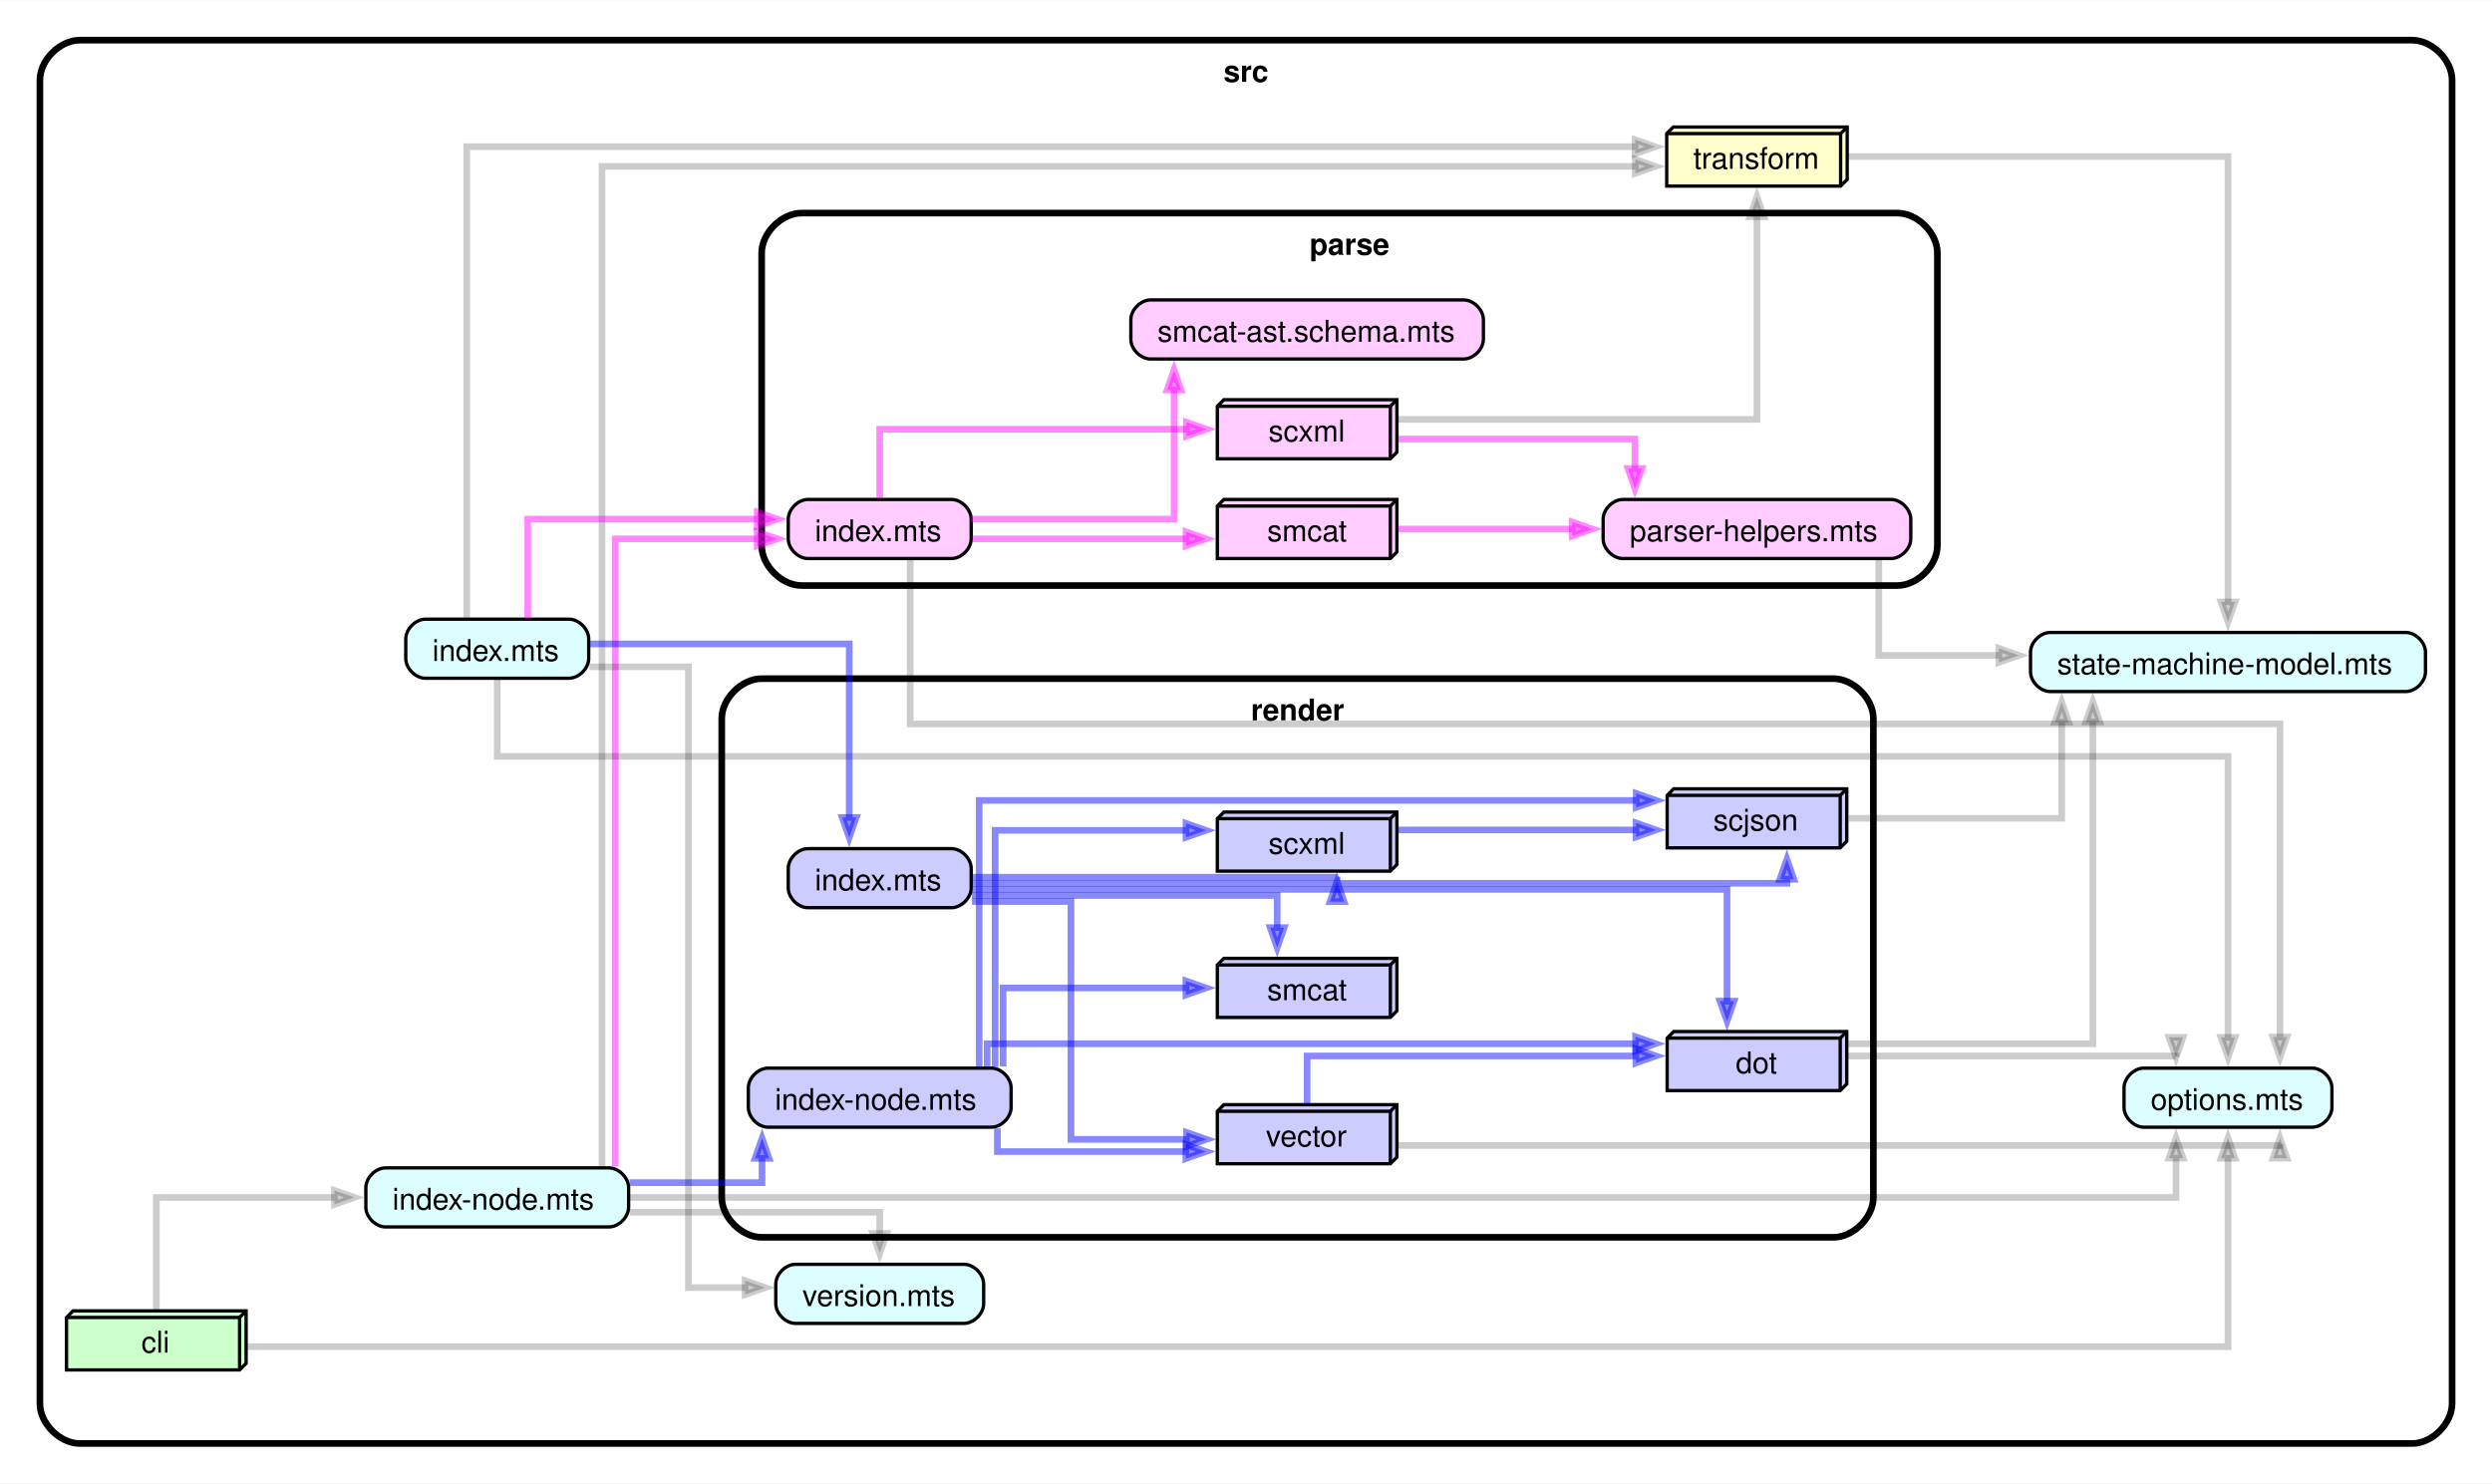
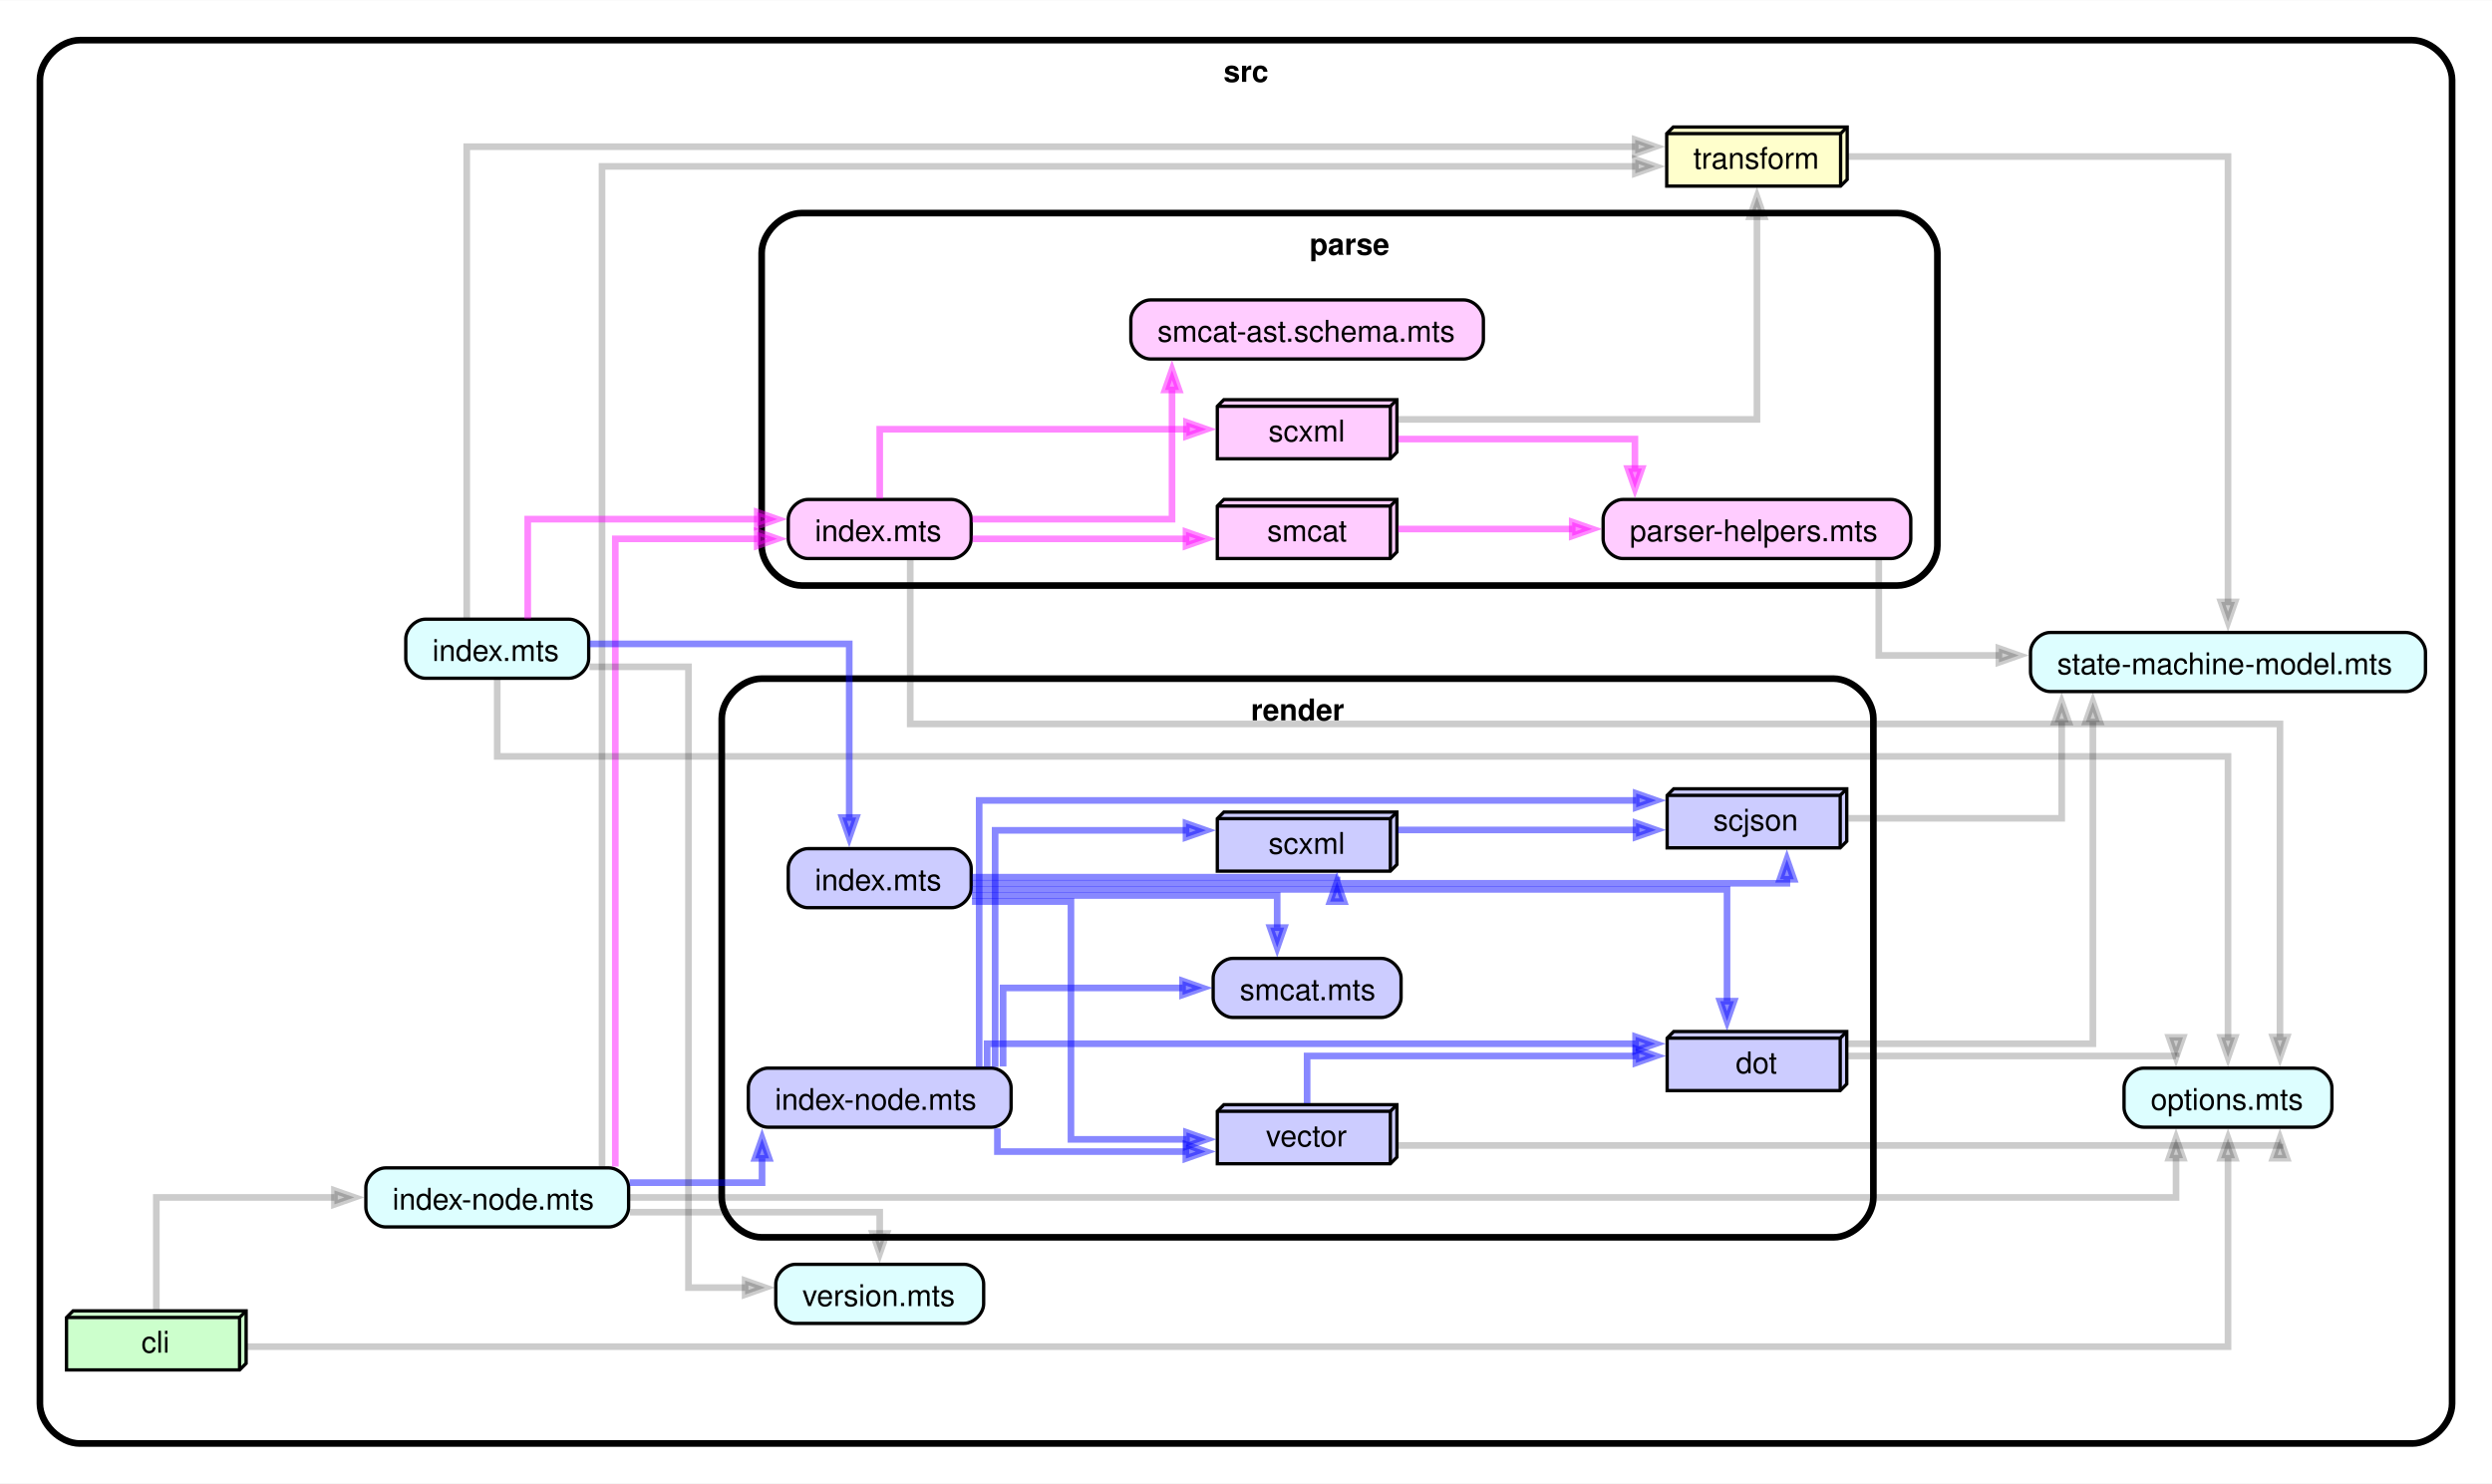
<svg xmlns="http://www.w3.org/2000/svg" xmlns:xlink="http://www.w3.org/1999/xlink" width="749pt" height="446pt" viewBox="0.00 0.00 749.25 446.00">
  <g id="graph0" class="graph" transform="scale(1 1) rotate(0) translate(4 442)">
    <polygon fill="white" stroke="none" points="-4,4 -4,-442 745.25,-442 745.25,4 -4,4" />
    <g id="clust1" class="cluster">
      <path fill="#ffffff" stroke="black" stroke-width="2" d="M20,-8C20,-8 721.25,-8 721.25,-8 727.25,-8 733.25,-14 733.25,-20 733.25,-20 733.25,-418 733.25,-418 733.25,-424 727.25,-430 721.25,-430 721.25,-430 20,-430 20,-430 14,-430 8,-424 8,-418 8,-418 8,-20 8,-20 8,-14 14,-8 20,-8" />
      <text text-anchor="middle" x="370.62" y="-417.45" font-family="Helvetica,sans-Serif" font-weight="bold" font-size="9.00">src</text>
    </g>
    <g id="clust2" class="cluster">
      <path fill="#ffffff" stroke="black" stroke-width="2" d="M237,-266C237,-266 566.5,-266 566.5,-266 572.5,-266 578.5,-272 578.5,-278 578.5,-278 578.5,-366 578.5,-366 578.5,-372 572.5,-378 566.5,-378 566.5,-378 237,-378 237,-378 231,-378 225,-372 225,-366 225,-366 225,-278 225,-278 225,-272 231,-266 237,-266" />
      <text text-anchor="middle" x="401.75" y="-365.45" font-family="Helvetica,sans-Serif" font-weight="bold" font-size="9.00">parse</text>
    </g>
    <g id="clust3" class="cluster">
      <path fill="#ffffff" stroke="black" stroke-width="2" d="M225,-70C225,-70 547.25,-70 547.25,-70 553.25,-70 559.25,-76 559.25,-82 559.25,-82 559.25,-226 559.25,-226 559.25,-232 553.25,-238 547.25,-238 547.25,-238 225,-238 225,-238 219,-238 213,-232 213,-226 213,-226 213,-82 213,-82 213,-76 219,-70 225,-70" />
      <text text-anchor="middle" x="386.12" y="-225.45" font-family="Helvetica,sans-Serif" font-weight="bold" font-size="9.00">render</text>
    </g>
    <g id="node1" class="node">
      <g id="a_node1">
        <a xlink:href="https://github.com/sverweij/state-machine-cat/blob/main/src/cli" xlink:title="cli">
          <polygon fill="#ccffcc" stroke="black" points="70,-47.88 17.97,-47.88 16,-45.9 16,-30.12 68.03,-30.12 70,-32.1 70,-47.88" />
          <polyline fill="none" stroke="black" points="68.03,-45.9 16,-45.9" />
          <polyline fill="none" stroke="black" points="68.03,-45.9 68.03,-30.12" />
          <polyline fill="none" stroke="black" points="68.03,-45.9 70,-47.88" />
          <text text-anchor="start" x="38.5" y="-35.33" font-family="Helvetica,sans-Serif" font-size="9.00">cli</text>
        </a>
      </g>
    </g>
    <g id="node2" class="node">
      <g id="a_node2">
        <a xlink:href="https://github.com/sverweij/state-machine-cat/blob/main/src/index-node.mts" xlink:title="index-node.mts">
          <path fill="#ddfeff" stroke="black" d="M179.08,-90.88C179.08,-90.88 111.92,-90.88 111.92,-90.88 108.96,-90.88 106,-87.92 106,-84.96 106,-84.96 106,-79.04 106,-79.04 106,-76.08 108.96,-73.12 111.92,-73.12 111.92,-73.12 179.08,-73.12 179.08,-73.12 182.04,-73.12 185,-76.08 185,-79.04 185,-79.04 185,-84.96 185,-84.96 185,-87.92 182.04,-90.88 179.08,-90.88" />
          <text text-anchor="start" x="114" y="-78.33" font-family="Helvetica,sans-Serif" font-size="9.00">index-node.mts</text>
        </a>
      </g>
    </g>
    <g id="edge1" class="edge">
      <path fill="none" stroke="#000000" stroke-width="2" stroke-opacity="0.2" d="M43,-48.12C43,-60.74 43,-82 43,-82 43,-82 96.55,-82 96.55,-82" />
      <polygon fill="#000000" fill-opacity="0.2" stroke="#000000" stroke-width="2" stroke-opacity="0.2" points="96.55,-84.1 102.55,-82 96.55,-79.9 96.55,-84.1" />
    </g>
    <g id="node3" class="node">
      <g id="a_node3">
        <a xlink:href="https://github.com/sverweij/state-machine-cat/blob/main/src/options.mts" xlink:title="options.mts">
          <path fill="#ddfeff" stroke="black" d="M691.21,-120.88C691.21,-120.88 640.54,-120.88 640.54,-120.88 637.58,-120.88 634.62,-117.92 634.62,-114.96 634.62,-114.96 634.62,-109.04 634.62,-109.04 634.62,-106.08 637.58,-103.12 640.54,-103.12 640.54,-103.12 691.21,-103.12 691.21,-103.12 694.17,-103.12 697.12,-106.08 697.12,-109.04 697.12,-109.04 697.12,-114.96 697.12,-114.96 697.12,-117.92 694.17,-120.88 691.21,-120.88" />
          <text text-anchor="start" x="642.62" y="-108.33" font-family="Helvetica,sans-Serif" font-size="9.00">options.mts</text>
        </a>
      </g>
    </g>
    <g id="edge2" class="edge">
      <path fill="none" stroke="#000000" stroke-width="2" stroke-opacity="0.2" d="M70.16,-37.12C190.05,-37.12 665.88,-37.12 665.88,-37.12 665.88,-37.12 665.88,-93.79 665.88,-93.79" />
      <polygon fill="#000000" fill-opacity="0.2" stroke="#000000" stroke-width="2" stroke-opacity="0.2" points="663.78,-93.79 665.88,-99.79 667.98,-93.79 663.78,-93.79" />
    </g>
    <g id="edge3" class="edge">
      <path fill="none" stroke="#000000" stroke-width="2" stroke-opacity="0.2" d="M185.11,-82C304.1,-82 650.25,-82 650.25,-82 650.25,-82 650.25,-93.81 650.25,-93.81" />
      <polygon fill="#000000" fill-opacity="0.2" stroke="#000000" stroke-width="2" stroke-opacity="0.2" points="648.15,-93.81 650.25,-99.81 652.35,-93.81 648.15,-93.81" />
    </g>
    <g id="node4" class="node">
      <g id="a_node4">
        <a xlink:href="https://github.com/sverweij/state-machine-cat/blob/main/src/parse/index.mts" xlink:title="index.mts">
          <path fill="#ffccff" stroke="black" d="M282.08,-291.88C282.08,-291.88 238.92,-291.88 238.92,-291.88 235.96,-291.88 233,-288.92 233,-285.96 233,-285.96 233,-280.04 233,-280.04 233,-277.08 235.96,-274.12 238.92,-274.12 238.92,-274.12 282.08,-274.12 282.08,-274.12 285.04,-274.12 288,-277.08 288,-280.04 288,-280.04 288,-285.96 288,-285.96 288,-288.92 285.04,-291.88 282.08,-291.88" />
          <text text-anchor="start" x="241" y="-279.32" font-family="Helvetica,sans-Serif" font-size="9.00">index.mts</text>
        </a>
      </g>
    </g>
    <g id="edge4" class="edge">
      <path fill="none" stroke="#ff00ff" stroke-width="2" stroke-opacity="0.467" d="M181,-91.29C181,-130.44 181,-280.04 181,-280.04 181,-280.04 223.67,-280.04 223.67,-280.04" />
      <polygon fill="#ff00ff" fill-opacity="0.467" stroke="#ff00ff" stroke-width="2" stroke-opacity="0.467" points="223.67,-282.14 229.67,-280.04 223.67,-277.94 223.67,-282.14" />
    </g>
    <g id="node5" class="node">
      <g id="a_node5">
        <a xlink:href="https://github.com/sverweij/state-machine-cat/blob/main/src/render/index-node.mts" xlink:title="index-node.mts">
          <path fill="#ccccff" stroke="black" d="M294.08,-120.88C294.08,-120.88 226.92,-120.88 226.92,-120.88 223.96,-120.88 221,-117.92 221,-114.96 221,-114.96 221,-109.04 221,-109.04 221,-106.08 223.96,-103.12 226.92,-103.12 226.92,-103.12 294.08,-103.12 294.08,-103.12 297.04,-103.12 300,-106.08 300,-109.04 300,-109.04 300,-114.96 300,-114.96 300,-117.92 297.04,-120.88 294.08,-120.88" />
          <text text-anchor="start" x="229" y="-108.33" font-family="Helvetica,sans-Serif" font-size="9.00">index-node.mts</text>
        </a>
      </g>
    </g>
    <g id="edge5" class="edge">
      <path fill="none" stroke="#0000ff" stroke-width="2" stroke-opacity="0.467" d="M185.31,-86.44C205.22,-86.44 225.12,-86.44 225.12,-86.44 225.12,-86.44 225.12,-93.74 225.12,-93.74" />
      <polygon fill="#0000ff" fill-opacity="0.467" stroke="#0000ff" stroke-width="2" stroke-opacity="0.467" points="223.03,-93.74 225.13,-99.74 227.23,-93.74 223.03,-93.74" />
    </g>
    <g id="node6" class="node">
      <g id="a_node6">
        <a xlink:href="https://github.com/sverweij/state-machine-cat/blob/main/src/transform" xlink:title="transform">
          <polygon fill="#ffffcc" stroke="black" points="551.38,-403.88 499.1,-403.88 497.12,-401.9 497.12,-386.12 549.4,-386.12 551.38,-388.1 551.38,-403.88" />
          <polyline fill="none" stroke="black" points="549.4,-401.9 497.12,-401.9" />
          <polyline fill="none" stroke="black" points="549.4,-401.9 549.4,-386.12" />
          <polyline fill="none" stroke="black" points="549.4,-401.9 551.38,-403.88" />
          <text text-anchor="start" x="505.12" y="-391.32" font-family="Helvetica,sans-Serif" font-size="9.00">transform</text>
        </a>
      </g>
    </g>
    <g id="edge6" class="edge">
      <path fill="none" stroke="#000000" stroke-width="2" stroke-opacity="0.2" d="M177,-91.28C177,-142.87 177,-392.04 177,-392.04 177,-392.04 487.68,-392.04 487.68,-392.04" />
      <polygon fill="#000000" fill-opacity="0.2" stroke="#000000" stroke-width="2" stroke-opacity="0.2" points="487.68,-394.14 493.68,-392.04 487.68,-389.94 487.68,-394.14" />
    </g>
    <g id="node7" class="node">
      <g id="a_node7">
        <a xlink:href="https://github.com/sverweij/state-machine-cat/blob/main/src/version.mts" xlink:title="version.mts">
          <path fill="#ddfeff" stroke="black" d="M285.83,-61.88C285.83,-61.88 235.17,-61.88 235.17,-61.88 232.21,-61.88 229.25,-58.92 229.25,-55.96 229.25,-55.96 229.25,-50.04 229.25,-50.04 229.25,-47.08 232.21,-44.12 235.17,-44.12 235.17,-44.12 285.83,-44.12 285.83,-44.12 288.79,-44.12 291.75,-47.08 291.75,-50.04 291.75,-50.04 291.75,-55.96 291.75,-55.96 291.75,-58.92 288.79,-61.88 285.83,-61.88" />
          <text text-anchor="start" x="237.25" y="-49.33" font-family="Helvetica,sans-Serif" font-size="9.00">version.mts</text>
        </a>
      </g>
    </g>
    <g id="edge7" class="edge">
      <path fill="none" stroke="#000000" stroke-width="2" stroke-opacity="0.2" d="M185.4,-77.56C218.61,-77.56 260.5,-77.56 260.5,-77.56 260.5,-77.56 260.5,-71.17 260.5,-71.17" />
      <polygon fill="#000000" fill-opacity="0.2" stroke="#000000" stroke-width="2" stroke-opacity="0.2" points="262.6,-71.17 260.5,-65.17 258.4,-71.17 262.6,-71.17" />
    </g>
    <g id="edge13" class="edge">
      <path fill="none" stroke="#000000" stroke-width="2" stroke-opacity="0.2" d="M269.67,-273.84C269.67,-257.35 269.67,-224.38 269.67,-224.38 269.67,-224.38 681.5,-224.38 681.5,-224.38 681.5,-224.38 681.5,-130.22 681.5,-130.22" />
      <polygon fill="#000000" fill-opacity="0.2" stroke="#000000" stroke-width="2" stroke-opacity="0.2" points="683.6,-130.22 681.5,-124.22 679.4,-130.22 683.6,-130.22" />
    </g>
    <g id="node10" class="node">
      <g id="a_node10">
        <a xlink:href="https://github.com/sverweij/state-machine-cat/blob/main/src/parse/scxml" xlink:title="scxml">
          <polygon fill="#ffccff" stroke="black" points="416,-321.88 363.97,-321.88 362,-319.9 362,-304.12 414.03,-304.12 416,-306.1 416,-321.88" />
          <polyline fill="none" stroke="black" points="414.03,-319.9 362,-319.9" />
          <polyline fill="none" stroke="black" points="414.03,-319.9 414.03,-304.12" />
          <polyline fill="none" stroke="black" points="414.03,-319.9 416,-321.88" />
          <text text-anchor="start" x="377.38" y="-309.32" font-family="Helvetica,sans-Serif" font-size="9.00">scxml</text>
        </a>
      </g>
    </g>
    <g id="edge14" class="edge">
      <path fill="none" stroke="#ff00ff" stroke-width="2" stroke-opacity="0.467" d="M260.5,-292.16C260.5,-300.99 260.5,-313 260.5,-313 260.5,-313 352.72,-313 352.72,-313" />
      <polygon fill="#ff00ff" fill-opacity="0.467" stroke="#ff00ff" stroke-width="2" stroke-opacity="0.467" points="352.72,-315.1 358.72,-313 352.72,-310.9 352.72,-315.1" />
    </g>
    <g id="node11" class="node">
      <g id="a_node11">
        <a xlink:href="https://github.com/sverweij/state-machine-cat/blob/main/src/parse/smcat-ast.schema.mts" xlink:title="smcat-ast.schema.mts">
          <path fill="#ffccff" stroke="black" d="M436.08,-351.88C436.08,-351.88 341.92,-351.88 341.92,-351.88 338.96,-351.88 336,-348.92 336,-345.96 336,-345.96 336,-340.04 336,-340.04 336,-337.08 338.96,-334.12 341.92,-334.12 341.92,-334.12 436.08,-334.12 436.08,-334.12 439.04,-334.12 442,-337.08 442,-340.04 442,-340.04 442,-345.96 442,-345.96 442,-348.92 439.04,-351.88 436.08,-351.88" />
          <text text-anchor="start" x="344" y="-339.32" font-family="Helvetica,sans-Serif" font-size="9.00">smcat-ast.schema.mts</text>
        </a>
      </g>
    </g>
    <g id="edge15" class="edge">
-       <path fill="none" stroke="#ff00ff" stroke-width="2" stroke-opacity="0.467" d="M288.02,-285.96C314,-285.96 349,-285.96 349,-285.96 349,-285.96 349,-324.81 349,-324.81" />
-       <polygon fill="#ff00ff" fill-opacity="0.467" stroke="#ff00ff" stroke-width="2" stroke-opacity="0.467" points="346.9,-324.81 349,-330.81 351.1,-324.81 346.9,-324.81" />
+       <path fill="none" stroke="#ff00ff" stroke-width="2" stroke-opacity="0.467" d="M288.3,-285.96C314.05,-285.96 348.38,-285.96 348.38,-285.96 348.38,-285.96 348.38,-324.81 348.38,-324.81" />
+       <polygon fill="#ff00ff" fill-opacity="0.467" stroke="#ff00ff" stroke-width="2" stroke-opacity="0.467" points="346.28,-324.81 348.38,-330.81 350.48,-324.81 346.28,-324.81" />
    </g>
    <g id="node12" class="node">
      <g id="a_node12">
        <a xlink:href="https://github.com/sverweij/state-machine-cat/blob/main/src/parse/smcat" xlink:title="smcat">
          <polygon fill="#ffccff" stroke="black" points="416,-291.88 363.97,-291.88 362,-289.9 362,-274.12 414.03,-274.12 416,-276.1 416,-291.88" />
          <polyline fill="none" stroke="black" points="414.03,-289.9 362,-289.9" />
          <polyline fill="none" stroke="black" points="414.03,-289.9 414.03,-274.12" />
          <polyline fill="none" stroke="black" points="414.03,-289.9 416,-291.88" />
          <text text-anchor="start" x="377" y="-279.32" font-family="Helvetica,sans-Serif" font-size="9.00">smcat</text>
        </a>
      </g>
    </g>
    <g id="edge16" class="edge">
      <path fill="none" stroke="#ff00ff" stroke-width="2" stroke-opacity="0.467" d="M288.38,-280.04C288.38,-280.04 352.59,-280.04 352.59,-280.04" />
      <polygon fill="#ff00ff" fill-opacity="0.467" stroke="#ff00ff" stroke-width="2" stroke-opacity="0.467" points="352.59,-282.14 358.59,-280.04 352.59,-277.94 352.59,-282.14" />
    </g>
    <g id="node15" class="node">
      <g id="a_node15">
        <a xlink:href="https://github.com/sverweij/state-machine-cat/blob/main/src/render/dot" xlink:title="dot">
          <polygon fill="#ccccff" stroke="black" points="551.25,-131.88 499.22,-131.88 497.25,-129.9 497.25,-114.12 549.28,-114.12 551.25,-116.1 551.25,-131.88" />
          <polyline fill="none" stroke="black" points="549.28,-129.9 497.25,-129.9" />
          <polyline fill="none" stroke="black" points="549.28,-129.9 549.28,-114.12" />
          <polyline fill="none" stroke="black" points="549.28,-129.9 551.25,-131.88" />
          <text text-anchor="start" x="517.88" y="-119.33" font-family="Helvetica,sans-Serif" font-size="9.00">dot</text>
        </a>
      </g>
    </g>
    <g id="edge23" class="edge">
      <path fill="none" stroke="#0000ff" stroke-width="2" stroke-opacity="0.467" d="M292.8,-121.24C292.8,-124.88 292.8,-128.21 292.8,-128.21 292.8,-128.21 487.76,-128.21 487.76,-128.21" />
      <polygon fill="#0000ff" fill-opacity="0.467" stroke="#0000ff" stroke-width="2" stroke-opacity="0.467" points="487.76,-130.31 493.76,-128.21 487.76,-126.11 487.76,-130.31" />
    </g>
    <g id="node16" class="node">
      <g id="a_node16">
        <a xlink:href="https://github.com/sverweij/state-machine-cat/blob/main/src/render/scjson" xlink:title="scjson">
          <polygon fill="#ccccff" stroke="black" points="551.25,-204.88 499.22,-204.88 497.25,-202.9 497.25,-187.12 549.28,-187.12 551.25,-189.1 551.25,-204.88" />
          <polyline fill="none" stroke="black" points="549.28,-202.9 497.25,-202.9" />
          <polyline fill="none" stroke="black" points="549.28,-202.9 549.28,-187.12" />
          <polyline fill="none" stroke="black" points="549.28,-202.9 551.25,-204.88" />
          <text text-anchor="start" x="511.12" y="-192.32" font-family="Helvetica,sans-Serif" font-size="9.00">scjson</text>
        </a>
      </g>
    </g>
    <g id="edge24" class="edge">
      <path fill="none" stroke="#0000ff" stroke-width="2" stroke-opacity="0.467" d="M290.4,-121.23C290.4,-144.06 290.4,-201.38 290.4,-201.38 290.4,-201.38 487.94,-201.38 487.94,-201.38" />
      <polygon fill="#0000ff" fill-opacity="0.467" stroke="#0000ff" stroke-width="2" stroke-opacity="0.467" points="487.94,-203.48 493.94,-201.38 487.94,-199.28 487.94,-203.48" />
    </g>
    <g id="node17" class="node">
      <g id="a_node17">
        <a xlink:href="https://github.com/sverweij/state-machine-cat/blob/main/src/render/scxml" xlink:title="scxml">
          <polygon fill="#ccccff" stroke="black" points="416,-197.88 363.97,-197.88 362,-195.9 362,-180.12 414.03,-180.12 416,-182.1 416,-197.88" />
          <polyline fill="none" stroke="black" points="414.03,-195.9 362,-195.9" />
          <polyline fill="none" stroke="black" points="414.03,-195.9 414.03,-180.12" />
          <polyline fill="none" stroke="black" points="414.03,-195.9 416,-197.88" />
          <text text-anchor="start" x="377.38" y="-185.32" font-family="Helvetica,sans-Serif" font-size="9.00">scxml</text>
        </a>
      </g>
    </g>
    <g id="edge25" class="edge">
      <path fill="none" stroke="#0000ff" stroke-width="2" stroke-opacity="0.467" d="M295.2,-121.22C295.2,-142.33 295.2,-192.38 295.2,-192.38 295.2,-192.38 352.59,-192.38 352.59,-192.38" />
      <polygon fill="#0000ff" fill-opacity="0.467" stroke="#0000ff" stroke-width="2" stroke-opacity="0.467" points="352.59,-194.48 358.59,-192.38 352.59,-190.28 352.59,-194.48" />
    </g>
    <g id="node18" class="node">
      <g id="a_node18">
-         <a xlink:href="https://github.com/sverweij/state-machine-cat/blob/main/src/render/smcat" xlink:title="smcat">
-           <polygon fill="#ccccff" stroke="black" points="416,-153.88 363.97,-153.88 362,-151.9 362,-136.12 414.03,-136.12 416,-138.1 416,-153.88" />
-           <polyline fill="none" stroke="black" points="414.03,-151.9 362,-151.9" />
-           <polyline fill="none" stroke="black" points="414.03,-151.9 414.03,-136.12" />
-           <polyline fill="none" stroke="black" points="414.03,-151.9 416,-153.88" />
-           <text text-anchor="start" x="377" y="-141.32" font-family="Helvetica,sans-Serif" font-size="9.00">smcat</text>
+         <a xlink:href="https://github.com/sverweij/state-machine-cat/blob/main/src/render/smcat.mts" xlink:title="smcat.mts">
+           <path fill="#ccccff" stroke="black" d="M411.33,-153.88C411.33,-153.88 366.67,-153.88 366.67,-153.88 363.71,-153.88 360.75,-150.92 360.75,-147.96 360.75,-147.96 360.75,-142.04 360.75,-142.04 360.75,-139.08 363.71,-136.12 366.67,-136.12 366.67,-136.12 411.33,-136.12 411.33,-136.12 414.29,-136.12 417.25,-139.08 417.25,-142.04 417.25,-142.04 417.25,-147.96 417.25,-147.96 417.25,-150.92 414.29,-153.88 411.33,-153.88" />
+           <text text-anchor="start" x="368.75" y="-141.32" font-family="Helvetica,sans-Serif" font-size="9.00">smcat.mts</text>
        </a>
      </g>
    </g>
    <g id="edge26" class="edge">
-       <path fill="none" stroke="#0000ff" stroke-width="2" stroke-opacity="0.467" d="M297.6,-121.37C297.6,-131.12 297.6,-145 297.6,-145 297.6,-145 352.55,-145 352.55,-145" />
-       <polygon fill="#0000ff" fill-opacity="0.467" stroke="#0000ff" stroke-width="2" stroke-opacity="0.467" points="352.55,-147.1 358.55,-145 352.55,-142.9 352.55,-147.1" />
+       <path fill="none" stroke="#0000ff" stroke-width="2" stroke-opacity="0.467" d="M297.6,-121.37C297.6,-131.12 297.6,-145 297.6,-145 297.6,-145 351.55,-145 351.55,-145" />
+       <polygon fill="#0000ff" fill-opacity="0.467" stroke="#0000ff" stroke-width="2" stroke-opacity="0.467" points="351.55,-147.1 357.55,-145 351.55,-142.9 351.55,-147.1" />
    </g>
    <g id="node19" class="node">
      <g id="a_node19">
        <a xlink:href="https://github.com/sverweij/state-machine-cat/blob/main/src/render/vector" xlink:title="vector">
          <polygon fill="#ccccff" stroke="black" points="416,-109.88 363.97,-109.88 362,-107.9 362,-92.12 414.03,-92.12 416,-94.1 416,-109.88" />
          <polyline fill="none" stroke="black" points="414.03,-107.9 362,-107.9" />
          <polyline fill="none" stroke="black" points="414.03,-107.9 414.03,-92.12" />
          <polyline fill="none" stroke="black" points="414.03,-107.9 416,-109.88" />
          <text text-anchor="start" x="376.62" y="-97.33" font-family="Helvetica,sans-Serif" font-size="9.00">vector</text>
        </a>
      </g>
    </g>
    <g id="edge27" class="edge">
      <path fill="none" stroke="#0000ff" stroke-width="2" stroke-opacity="0.467" d="M295.88,-102.76C295.88,-99.12 295.88,-95.79 295.88,-95.79 295.88,-95.79 352.54,-95.79 352.54,-95.79" />
      <polygon fill="#0000ff" fill-opacity="0.467" stroke="#0000ff" stroke-width="2" stroke-opacity="0.467" points="352.54,-97.89 358.54,-95.79 352.54,-93.69 352.54,-97.89" />
    </g>
    <g id="node14" class="node">
      <g id="a_node14">
        <a xlink:href="https://github.com/sverweij/state-machine-cat/blob/main/src/state-machine-model.mts" xlink:title="state-machine-model.mts">
          <path fill="#ddfeff" stroke="black" d="M719.33,-251.88C719.33,-251.88 612.42,-251.88 612.42,-251.88 609.46,-251.88 606.5,-248.92 606.5,-245.96 606.5,-245.96 606.5,-240.04 606.5,-240.04 606.5,-237.08 609.46,-234.12 612.42,-234.12 612.42,-234.12 719.33,-234.12 719.33,-234.12 722.29,-234.12 725.25,-237.08 725.25,-240.04 725.25,-240.04 725.25,-245.96 725.25,-245.96 725.25,-248.92 722.29,-251.88 719.33,-251.88" />
          <text text-anchor="start" x="614.5" y="-239.32" font-family="Helvetica,sans-Serif" font-size="9.00">state-machine-model.mts</text>
        </a>
      </g>
    </g>
    <g id="edge37" class="edge">
      <path fill="none" stroke="#000000" stroke-width="2" stroke-opacity="0.2" d="M551.56,-395C592.71,-395 665.88,-395 665.88,-395 665.88,-395 665.88,-261.08 665.88,-261.08" />
      <polygon fill="#000000" fill-opacity="0.2" stroke="#000000" stroke-width="2" stroke-opacity="0.2" points="667.98,-261.08 665.88,-255.08 663.78,-261.08 667.98,-261.08" />
    </g>
    <g id="node8" class="node">
      <g id="a_node8">
        <a xlink:href="https://github.com/sverweij/state-machine-cat/blob/main/src/index.mts" xlink:title="index.mts">
          <path fill="#ddfeff" stroke="black" d="M167.08,-255.88C167.08,-255.88 123.92,-255.88 123.92,-255.88 120.96,-255.88 118,-252.92 118,-249.96 118,-249.96 118,-244.04 118,-244.04 118,-241.08 120.96,-238.12 123.92,-238.12 123.92,-238.12 167.08,-238.12 167.08,-238.12 170.04,-238.12 173,-241.08 173,-244.04 173,-244.04 173,-249.96 173,-249.96 173,-252.92 170.04,-255.88 167.08,-255.88" />
          <text text-anchor="start" x="126" y="-243.32" font-family="Helvetica,sans-Serif" font-size="9.00">index.mts</text>
        </a>
      </g>
    </g>
    <g id="edge8" class="edge">
      <path fill="none" stroke="#000000" stroke-width="2" stroke-opacity="0.2" d="M145.5,-237.81C145.5,-228.24 145.5,-214.62 145.5,-214.62 145.5,-214.62 665.88,-214.62 665.88,-214.62 665.88,-214.62 665.88,-130.13 665.88,-130.13" />
      <polygon fill="#000000" fill-opacity="0.2" stroke="#000000" stroke-width="2" stroke-opacity="0.2" points="667.98,-130.13 665.88,-124.13 663.78,-130.13 667.98,-130.13" />
    </g>
    <g id="edge9" class="edge">
      <path fill="none" stroke="#ff00ff" stroke-width="2" stroke-opacity="0.467" d="M154.67,-256.04C154.67,-267.54 154.67,-285.96 154.67,-285.96 154.67,-285.96 223.67,-285.96 223.67,-285.96" />
      <polygon fill="#ff00ff" fill-opacity="0.467" stroke="#ff00ff" stroke-width="2" stroke-opacity="0.467" points="223.67,-288.06 229.67,-285.96 223.67,-283.86 223.67,-288.06" />
    </g>
    <g id="edge11" class="edge">
      <path fill="none" stroke="#000000" stroke-width="2" stroke-opacity="0.2" d="M136.33,-255.99C136.33,-288.49 136.33,-397.96 136.33,-397.96 136.33,-397.96 487.64,-397.96 487.64,-397.96" />
      <polygon fill="#000000" fill-opacity="0.2" stroke="#000000" stroke-width="2" stroke-opacity="0.2" points="487.64,-400.06 493.64,-397.96 487.64,-395.86 487.64,-400.06" />
    </g>
    <g id="edge12" class="edge">
      <path fill="none" stroke="#000000" stroke-width="2" stroke-opacity="0.2" d="M173.24,-241.56C187.94,-241.56 203,-241.56 203,-241.56 203,-241.56 203,-54.88 203,-54.88 203,-54.88 220.03,-54.88 220.03,-54.88" />
      <polygon fill="#000000" fill-opacity="0.2" stroke="#000000" stroke-width="2" stroke-opacity="0.2" points="220.03,-56.98 226.03,-54.88 220.03,-52.78 220.03,-56.98" />
    </g>
    <g id="node9" class="node">
      <g id="a_node9">
        <a xlink:href="https://github.com/sverweij/state-machine-cat/blob/main/src/render/index.mts" xlink:title="index.mts">
          <path fill="#ccccff" stroke="black" d="M282.08,-186.88C282.08,-186.88 238.92,-186.88 238.92,-186.88 235.96,-186.88 233,-183.92 233,-180.96 233,-180.96 233,-175.04 233,-175.04 233,-172.08 235.96,-169.12 238.92,-169.12 238.92,-169.12 282.08,-169.12 282.08,-169.12 285.04,-169.12 288,-172.08 288,-175.04 288,-175.04 288,-180.96 288,-180.96 288,-183.92 285.04,-186.88 282.08,-186.88" />
          <text text-anchor="start" x="241" y="-174.32" font-family="Helvetica,sans-Serif" font-size="9.00">index.mts</text>
        </a>
      </g>
    </g>
    <g id="edge10" class="edge">
      <path fill="none" stroke="#0000ff" stroke-width="2" stroke-opacity="0.467" d="M173.31,-248.44C204.66,-248.44 251.33,-248.44 251.33,-248.44 251.33,-248.44 251.33,-196.24 251.33,-196.24" />
      <polygon fill="#0000ff" fill-opacity="0.467" stroke="#0000ff" stroke-width="2" stroke-opacity="0.467" points="253.43,-196.24 251.33,-190.24 249.23,-196.24 253.43,-196.24" />
    </g>
    <g id="edge28" class="edge">
      <path fill="none" stroke="#0000ff" stroke-width="2" stroke-opacity="0.467" d="M288.25,-174.62C354.27,-174.62 515.25,-174.62 515.25,-174.62 515.25,-174.62 515.25,-141.02 515.25,-141.02" />
      <polygon fill="#0000ff" fill-opacity="0.467" stroke="#0000ff" stroke-width="2" stroke-opacity="0.467" points="517.35,-141.02 515.25,-135.02 513.15,-141.02 517.35,-141.02" />
    </g>
    <g id="edge29" class="edge">
      <path fill="none" stroke="#0000ff" stroke-width="2" stroke-opacity="0.467" d="M288.41,-176.46C357.92,-176.46 533.25,-176.46 533.25,-176.46 533.25,-176.46 533.25,-177.66 533.25,-177.66" />
      <polygon fill="#0000ff" fill-opacity="0.467" stroke="#0000ff" stroke-width="2" stroke-opacity="0.467" points="531.15,-177.66 533.25,-183.66 535.35,-177.66 531.15,-177.66" />
    </g>
    <g id="edge30" class="edge">
      <path fill="none" stroke="#0000ff" stroke-width="2" stroke-opacity="0.467" d="M288.33,-178.29C328.5,-178.29 398,-178.29 398,-178.29 398,-178.29 398,-178.46 398,-178.46" />
      <polygon fill="#0000ff" fill-opacity="0.467" stroke="#0000ff" stroke-width="2" stroke-opacity="0.467" points="395.9,-170.94 398,-176.94 400.1,-170.94 395.9,-170.94" />
    </g>
    <g id="edge31" class="edge">
      <path fill="none" stroke="#0000ff" stroke-width="2" stroke-opacity="0.467" d="M288.22,-172.79C323.52,-172.79 380,-172.79 380,-172.79 380,-172.79 380,-163.13 380,-163.13" />
      <polygon fill="#0000ff" fill-opacity="0.467" stroke="#0000ff" stroke-width="2" stroke-opacity="0.467" points="382.1,-163.13 380,-157.13 377.9,-163.13 382.1,-163.13" />
    </g>
    <g id="edge32" class="edge">
      <path fill="none" stroke="#0000ff" stroke-width="2" stroke-opacity="0.467" d="M288.24,-170.96C302.94,-170.96 318,-170.96 318,-170.96 318,-170.96 318,-99.46 318,-99.46 318,-99.46 352.73,-99.46 352.73,-99.46" />
      <polygon fill="#0000ff" fill-opacity="0.467" stroke="#0000ff" stroke-width="2" stroke-opacity="0.467" points="352.73,-101.56 358.73,-99.46 352.73,-97.36 352.73,-101.56" />
    </g>
    <g id="edge18" class="edge">
      <path fill="none" stroke="#000000" stroke-width="2" stroke-opacity="0.2" d="M416.37,-315.96C455.89,-315.96 524.25,-315.96 524.25,-315.96 524.25,-315.96 524.25,-376.91 524.25,-376.91" />
      <polygon fill="#000000" fill-opacity="0.2" stroke="#000000" stroke-width="2" stroke-opacity="0.2" points="522.15,-376.91 524.25,-382.91 526.35,-376.91 522.15,-376.91" />
    </g>
    <g id="node13" class="node">
      <g id="a_node13">
        <a xlink:href="https://github.com/sverweij/state-machine-cat/blob/main/src/parse/parser-helpers.mts" xlink:title="parser-helpers.mts">
          <path fill="#ffccff" stroke="black" d="M564.58,-291.88C564.58,-291.88 483.92,-291.88 483.92,-291.88 480.96,-291.88 478,-288.92 478,-285.96 478,-285.96 478,-280.04 478,-280.04 478,-277.08 480.96,-274.12 483.92,-274.12 483.92,-274.12 564.58,-274.12 564.58,-274.12 567.54,-274.12 570.5,-277.08 570.5,-280.04 570.5,-280.04 570.5,-285.96 570.5,-285.96 570.5,-288.92 567.54,-291.88 564.58,-291.88" />
          <text text-anchor="start" x="486" y="-279.32" font-family="Helvetica,sans-Serif" font-size="9.00">parser-helpers.mts</text>
        </a>
      </g>
    </g>
    <g id="edge19" class="edge">
      <path fill="none" stroke="#ff00ff" stroke-width="2" stroke-opacity="0.467" d="M416.46,-310.04C445.62,-310.04 487.56,-310.04 487.56,-310.04 487.56,-310.04 487.56,-301.18 487.56,-301.18" />
      <polygon fill="#ff00ff" fill-opacity="0.467" stroke="#ff00ff" stroke-width="2" stroke-opacity="0.467" points="489.66,-301.18 487.56,-295.18 485.46,-301.18 489.66,-301.18" />
    </g>
    <g id="edge20" class="edge">
      <path fill="none" stroke="#ff00ff" stroke-width="2" stroke-opacity="0.467" d="M416.37,-283C416.37,-283 468.71,-283 468.71,-283" />
      <polygon fill="#ff00ff" fill-opacity="0.467" stroke="#ff00ff" stroke-width="2" stroke-opacity="0.467" points="468.71,-285.1 474.71,-283 468.71,-280.9 468.71,-285.1" />
    </g>
    <g id="edge17" class="edge">
      <path fill="none" stroke="#000000" stroke-width="2" stroke-opacity="0.2" d="M560.88,-273.8C560.88,-262.56 560.88,-245 560.88,-245 560.88,-245 596.99,-245 596.99,-245" />
      <polygon fill="#000000" fill-opacity="0.2" stroke="#000000" stroke-width="2" stroke-opacity="0.2" points="596.99,-247.1 602.99,-245 596.99,-242.9 596.99,-247.1" />
    </g>
    <g id="edge21" class="edge">
      <path fill="none" stroke="#000000" stroke-width="2" stroke-opacity="0.2" d="M551.59,-124.54C588.65,-124.54 650.25,-124.54 650.25,-124.54 650.25,-124.54 650.25,-124.2 650.25,-124.2" />
      <polygon fill="#000000" fill-opacity="0.2" stroke="#000000" stroke-width="2" stroke-opacity="0.2" points="652.35,-130.14 650.25,-124.14 648.15,-130.14 652.35,-130.14" />
    </g>
    <g id="edge22" class="edge">
      <path fill="none" stroke="#000000" stroke-width="2" stroke-opacity="0.2" d="M551.58,-128.21C581.49,-128.21 625.25,-128.21 625.25,-128.21 625.25,-128.21 625.25,-224.97 625.25,-224.97" />
      <polygon fill="#000000" fill-opacity="0.2" stroke="#000000" stroke-width="2" stroke-opacity="0.2" points="623.15,-224.97 625.25,-230.97 627.35,-224.97 623.15,-224.97" />
    </g>
    <g id="edge33" class="edge">
      <path fill="none" stroke="#000000" stroke-width="2" stroke-opacity="0.2" d="M551.74,-196C578.73,-196 615.88,-196 615.88,-196 615.88,-196 615.88,-224.91 615.88,-224.91" />
      <polygon fill="#000000" fill-opacity="0.2" stroke="#000000" stroke-width="2" stroke-opacity="0.2" points="613.78,-224.91 615.88,-230.91 617.98,-224.91 613.78,-224.91" />
    </g>
    <g id="edge34" class="edge">
      <path fill="none" stroke="#0000ff" stroke-width="2" stroke-opacity="0.467" d="M416.37,-192.5C416.37,-192.5 487.89,-192.5 487.89,-192.5" />
      <polygon fill="#0000ff" fill-opacity="0.467" stroke="#0000ff" stroke-width="2" stroke-opacity="0.467" points="487.89,-194.6 493.89,-192.5 487.89,-190.4 487.89,-194.6" />
    </g>
    <g id="edge35" class="edge">
      <path fill="none" stroke="#000000" stroke-width="2" stroke-opacity="0.2" d="M416.26,-97.62C488.87,-97.62 681.5,-97.62 681.5,-97.62 681.5,-97.62 681.5,-98.14 681.5,-98.14" />
      <polygon fill="#000000" fill-opacity="0.2" stroke="#000000" stroke-width="2" stroke-opacity="0.2" points="679.4,-93.79 681.5,-99.79 683.6,-93.79 679.4,-93.79" />
    </g>
    <g id="edge36" class="edge">
      <path fill="none" stroke="#0000ff" stroke-width="2" stroke-opacity="0.467" d="M389,-110.3C389,-116.88 389,-124.54 389,-124.54 389,-124.54 487.85,-124.54 487.85,-124.54" />
      <polygon fill="#0000ff" fill-opacity="0.467" stroke="#0000ff" stroke-width="2" stroke-opacity="0.467" points="487.85,-126.64 493.85,-124.54 487.85,-122.44 487.85,-126.64" />
    </g>
  </g>
</svg>
